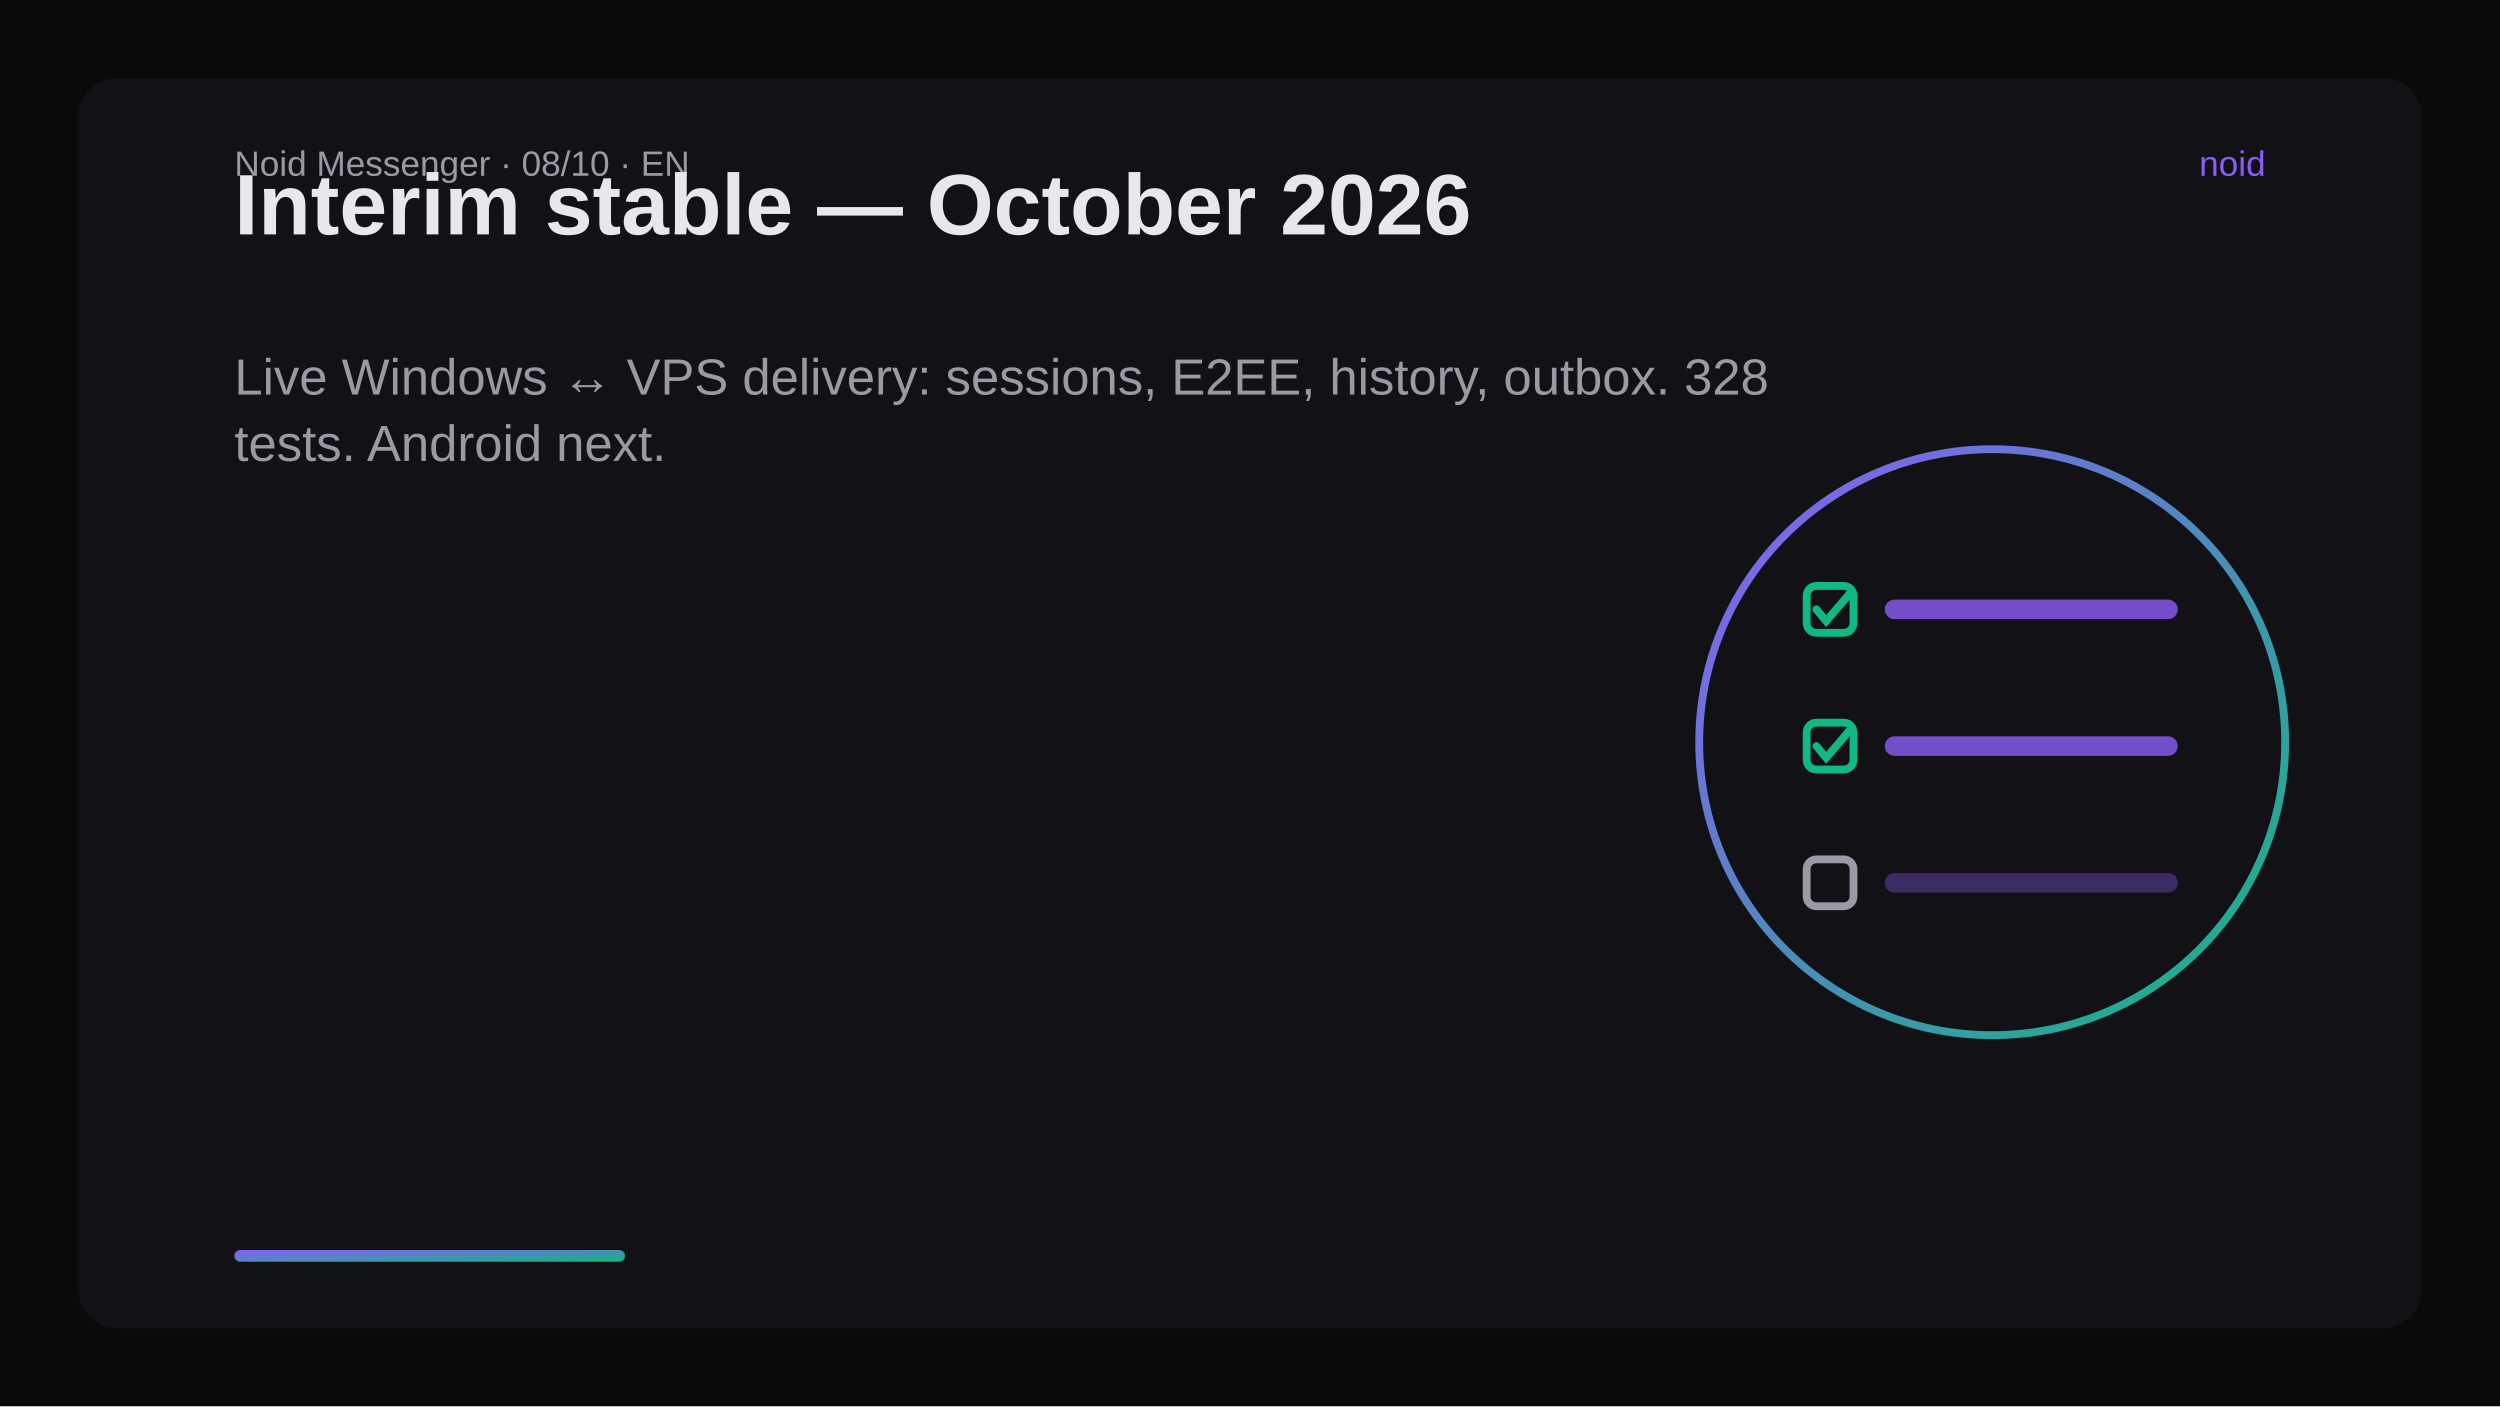
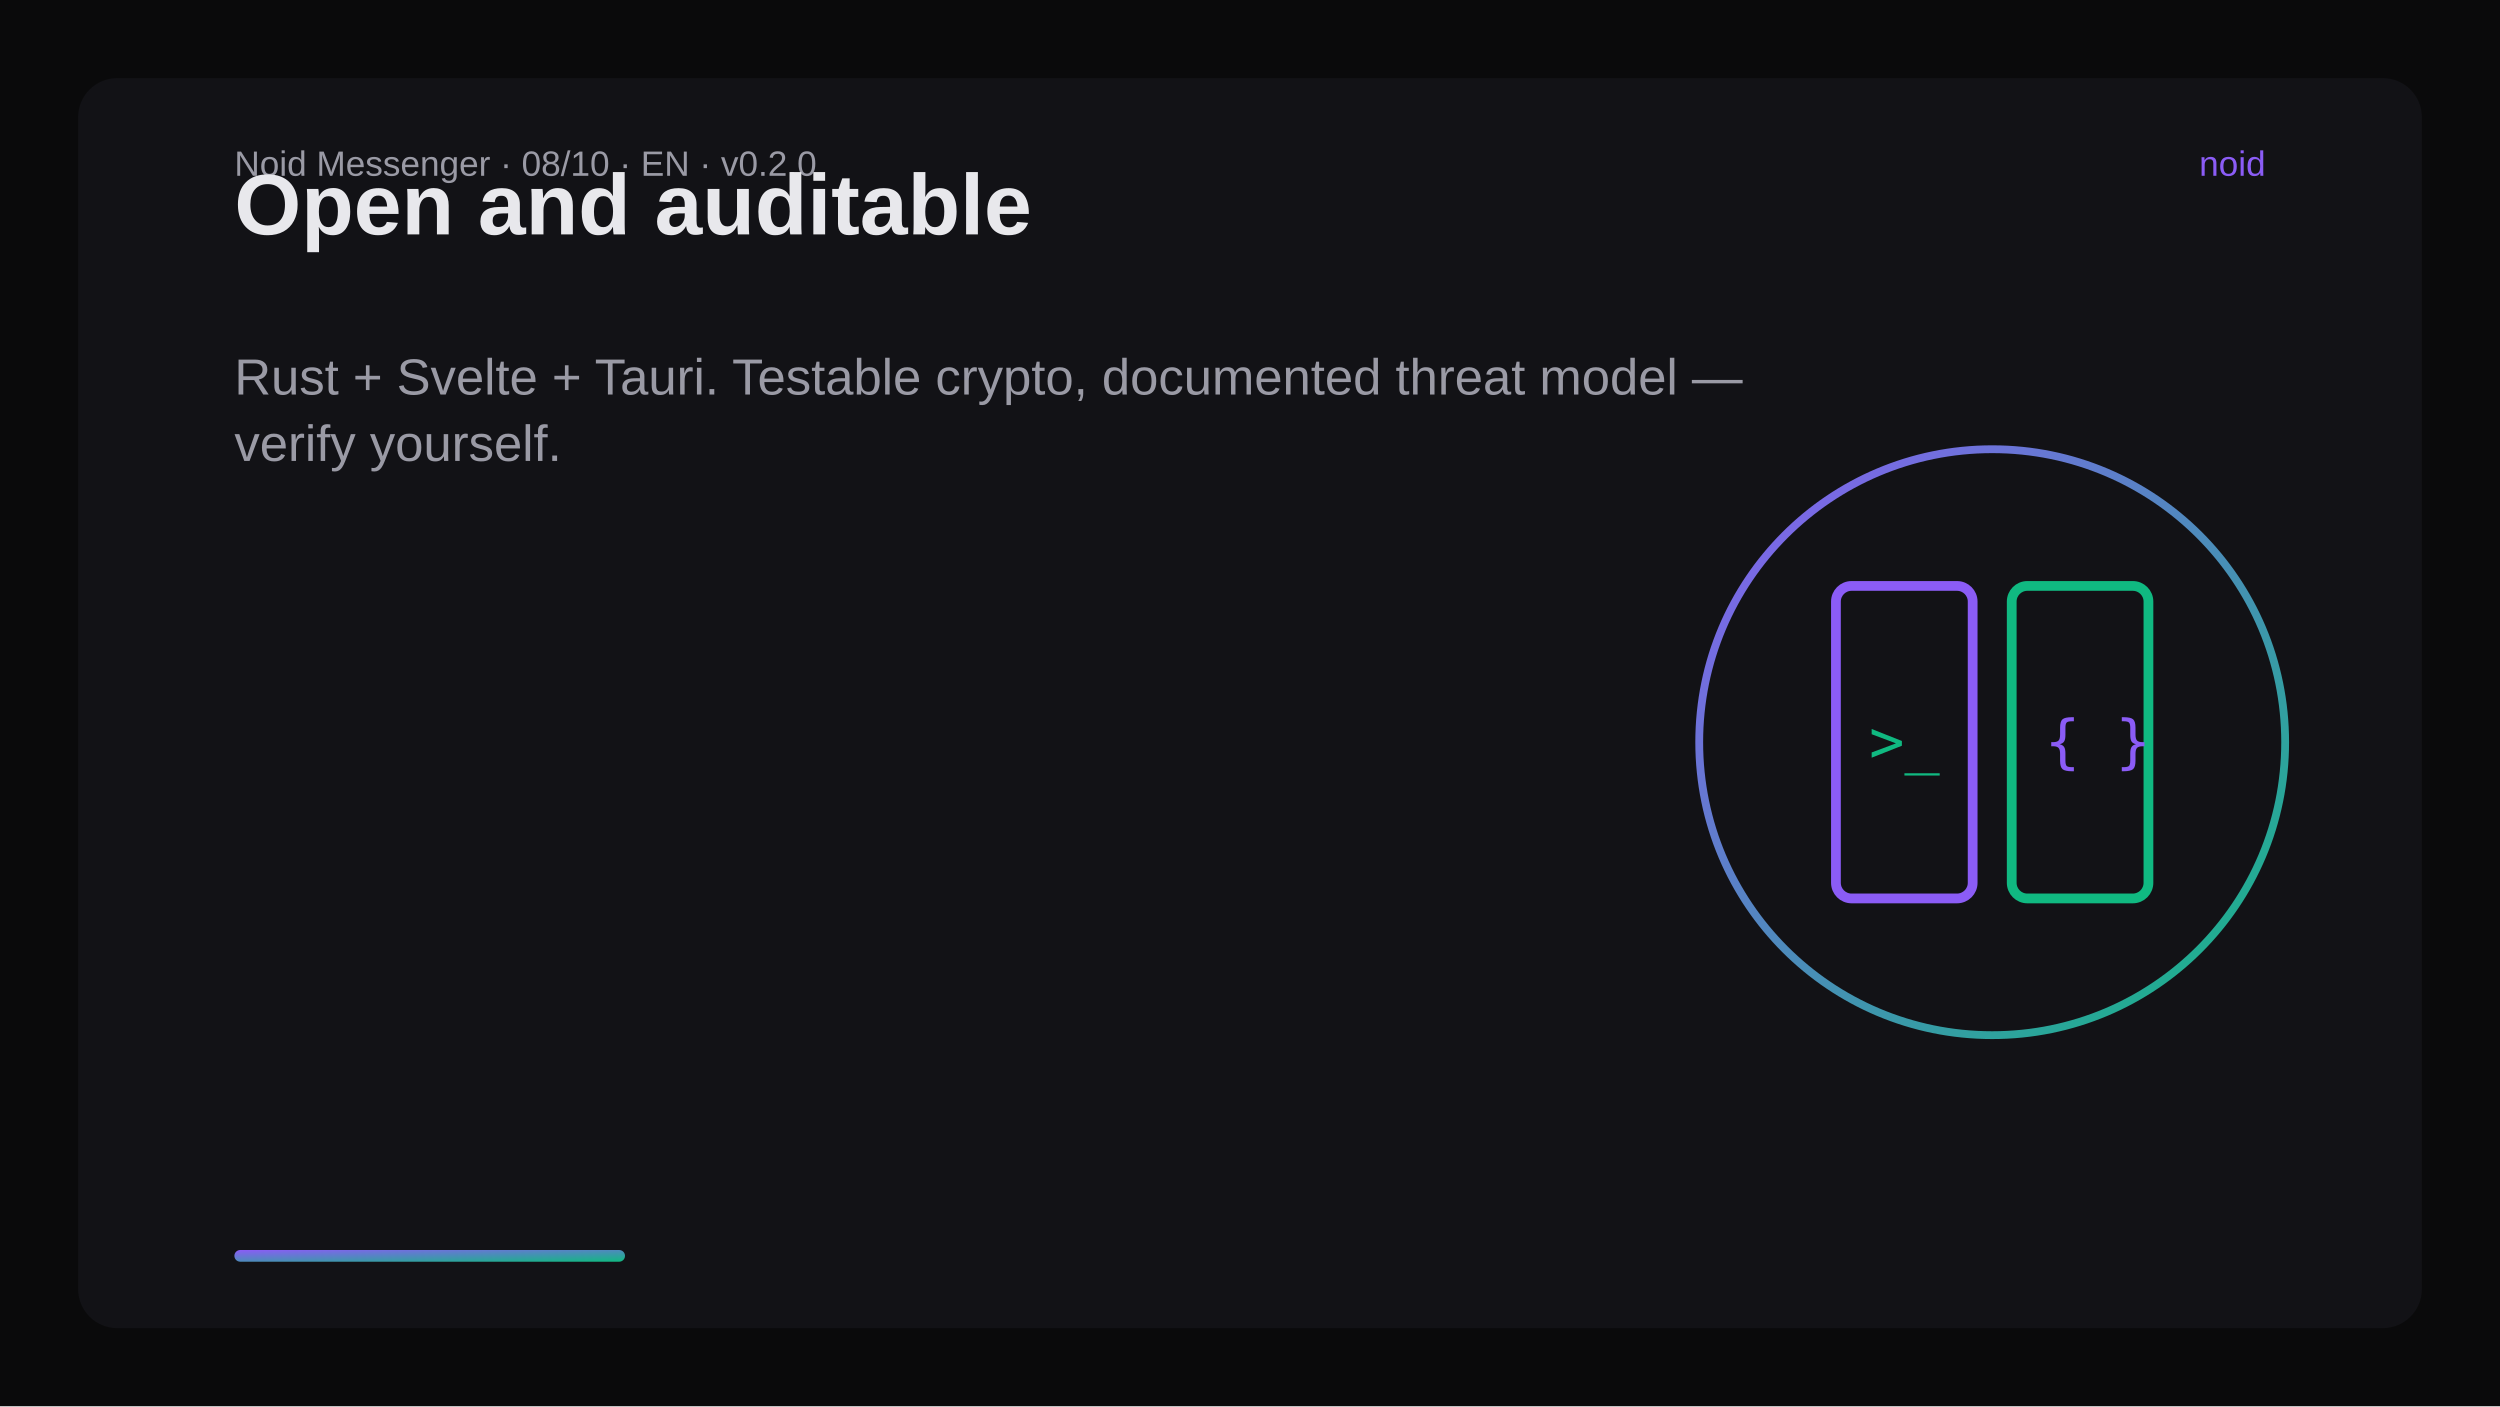
<svg xmlns="http://www.w3.org/2000/svg" width="1280" height="720" viewBox="0 0 1280 720">
  <defs>
    <linearGradient id="g" x1="0" y1="0" x2="1" y2="1">
      <stop offset="0" stop-color="#8b5cf6" />
      <stop offset="1" stop-color="#10b981" />
    </linearGradient>
  </defs>
  <rect width="1280" height="720" fill="#0a0a0b" />
  <rect x="40" y="40" width="1200" height="640" rx="20" fill="#121216" />
-   <text x="120" y="90" font-family="Segoe UI,Arial" font-size="18" fill="#9a9aa5">Noid Messenger · 08/10 · EN</text>
+   <text x="120" y="90" font-family="Segoe UI,Arial" font-size="18" fill="#9a9aa5">Noid Messenger · 08/10 · EN · v0.2.0</text>
  <text x="1160" y="90" text-anchor="end" font-family="Segoe UI,Arial" font-size="18" fill="#8b5cf6">noid</text>
-   <text x="120" y="120" font-family="Segoe UI,Arial" font-size="44" font-weight="700" fill="#e8e8ec">Interim stable — October 2026</text>
-   <text x="120" y="202" font-family="Segoe UI,Arial" font-size="26" fill="#9a9aa5">Live Windows ↔ VPS delivery: sessions, E2EE, history, outbox. 328</text>
-   <text x="120" y="236" font-family="Segoe UI,Arial" font-size="26" fill="#9a9aa5">tests. Android next.</text>
+   <text x="120" y="120" font-family="Segoe UI,Arial" font-size="44" font-weight="700" fill="#e8e8ec">Open and auditable</text>
+   <text x="120" y="202" font-family="Segoe UI,Arial" font-size="26" fill="#9a9aa5">Rust + Svelte + Tauri. Testable crypto, documented threat model —</text>
+   <text x="120" y="236" font-family="Segoe UI,Arial" font-size="26" fill="#9a9aa5">verify yourself.</text>
  <circle cx="1020" cy="380" r="150" fill="none" stroke="url(#g)" stroke-width="4" />
-   <g transform="translate(925,300)">
-     <rect width="24" height="24" rx="5" fill="none" stroke="#10b981" stroke-width="4" />
-     <path d="M5 12 l5 6 12 -14" fill="none" stroke="#10b981" stroke-width="4" stroke-linecap="round" />
-   </g>
-   <rect x="965" y="307" width="150" height="10" rx="5" fill="#8b5cf6" opacity="0.8" />
-   <g transform="translate(925,370)">
-     <rect width="24" height="24" rx="5" fill="none" stroke="#10b981" stroke-width="4" />
-     <path d="M5 12 l5 6 12 -14" fill="none" stroke="#10b981" stroke-width="4" stroke-linecap="round" />
-   </g>
-   <rect x="965" y="377" width="150" height="10" rx="5" fill="#8b5cf6" opacity="0.8" />
-   <g transform="translate(925,440)">
-     <rect width="24" height="24" rx="5" fill="none" stroke="#9a9aa5" stroke-width="4" />
-   </g>
-   <rect x="965" y="447" width="150" height="10" rx="5" fill="#8b5cf6" opacity="0.35" />
+   <rect x="940" y="300" width="70" height="160" rx="8" fill="none" stroke="#8b5cf6" stroke-width="5" />
+   <rect x="1030" y="300" width="70" height="160" rx="8" fill="none" stroke="#10b981" stroke-width="5" />
+   <text x="957" y="390" font-family="Consolas,monospace" font-size="30" fill="#10b981">&gt;_</text>
+   <text x="1047" y="390" font-family="Consolas,monospace" font-size="30" fill="#8b5cf6">{ }</text>
  <rect x="120" y="640" width="200" height="6" rx="3" fill="url(#g)" />
</svg>
